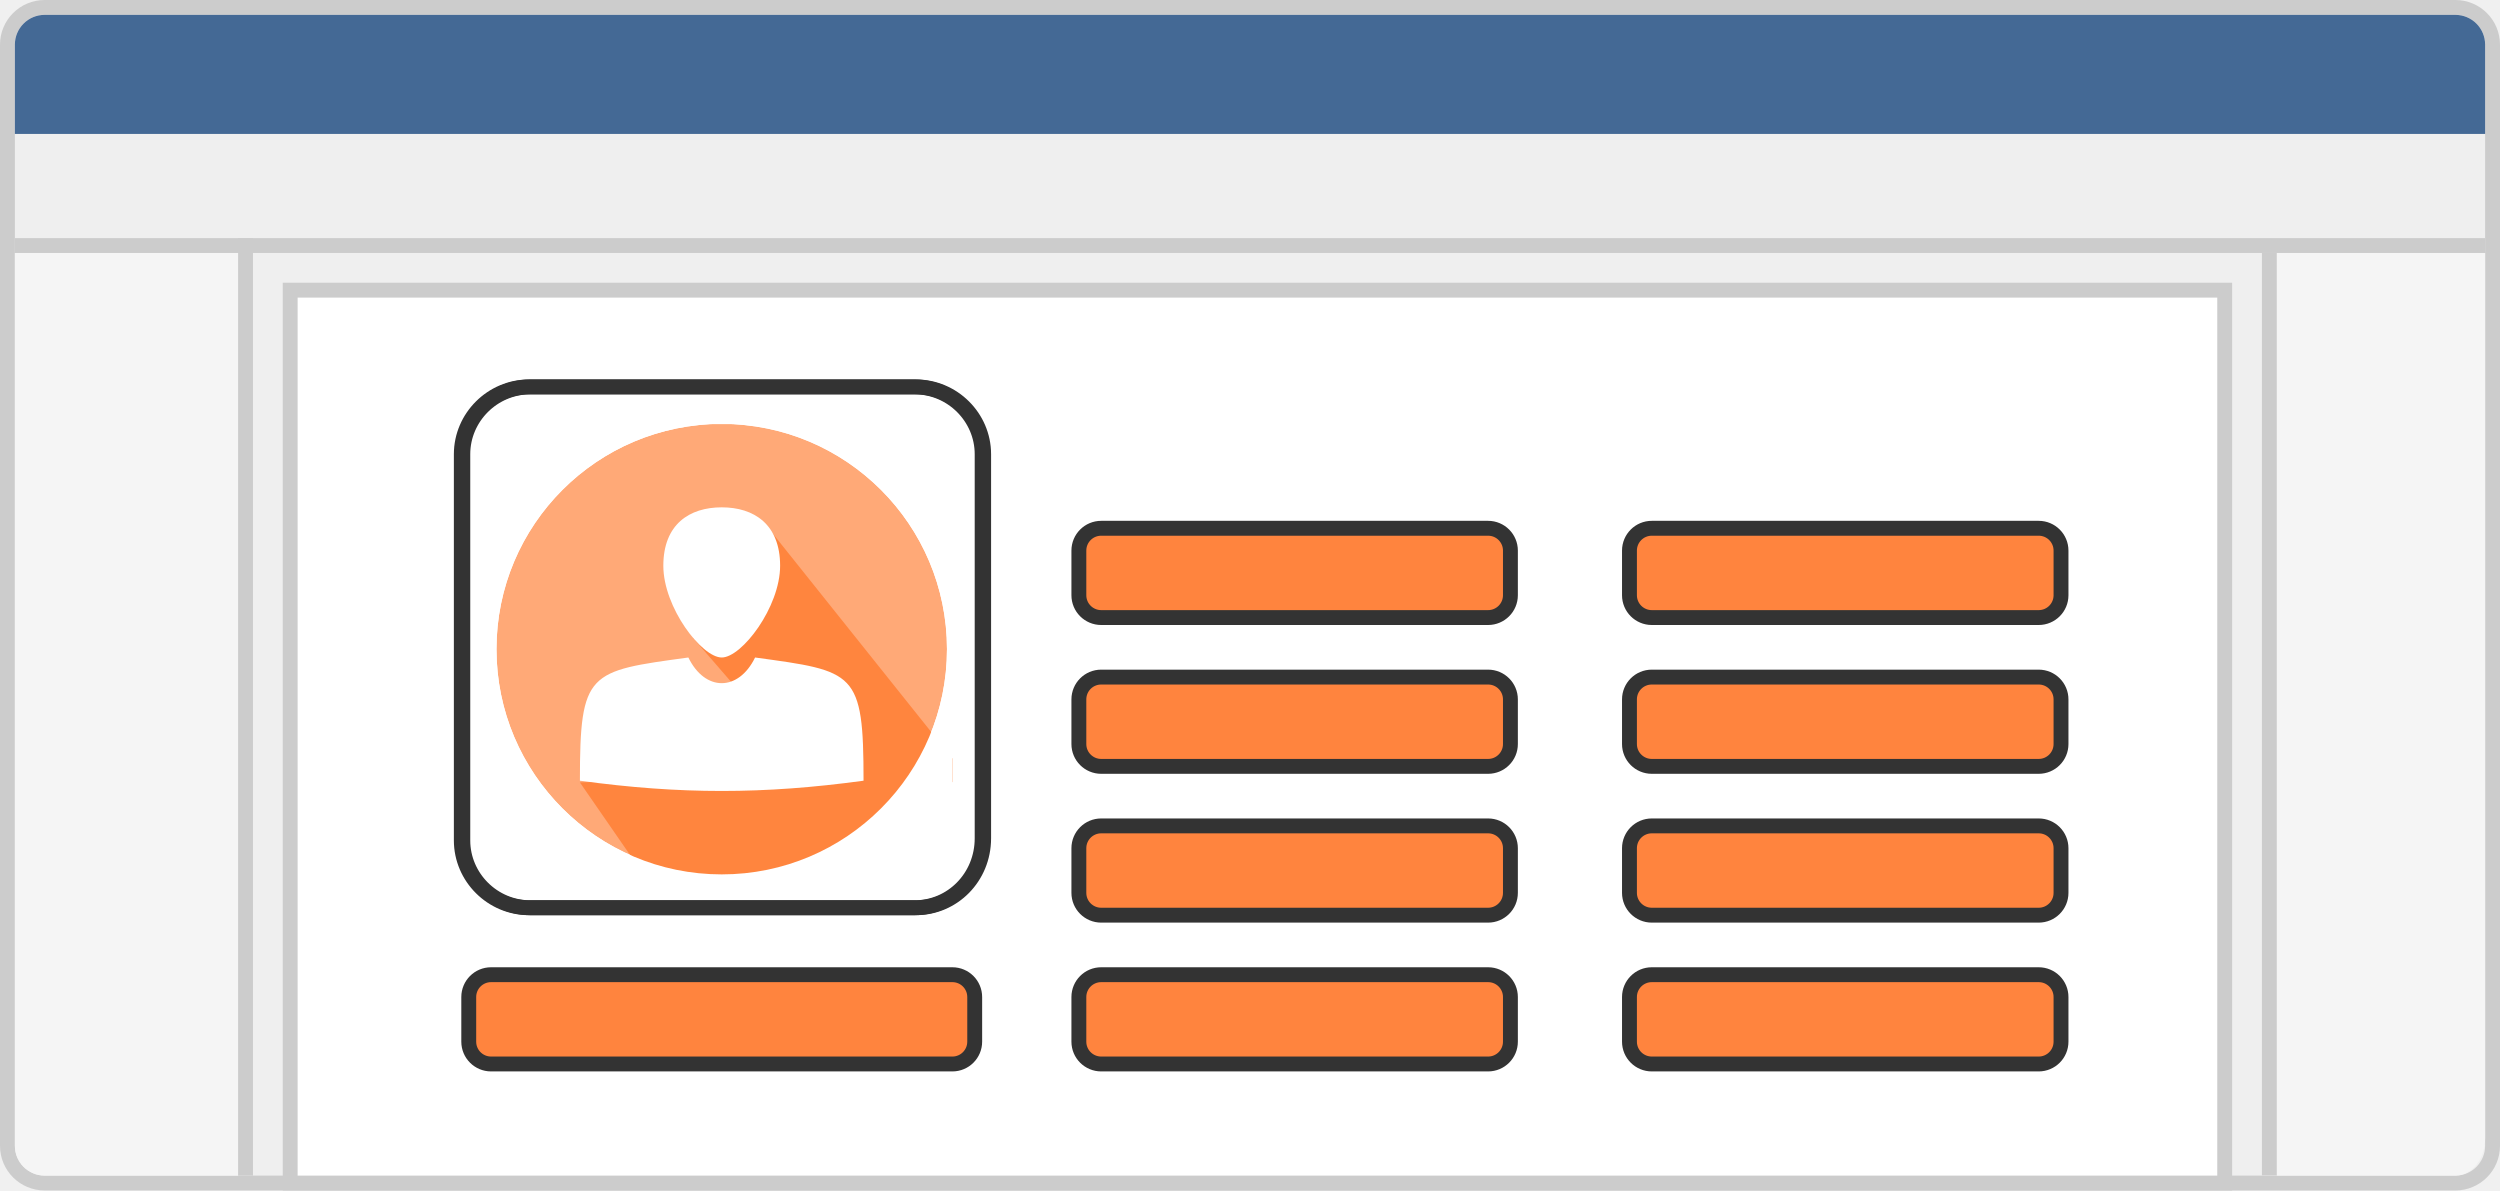
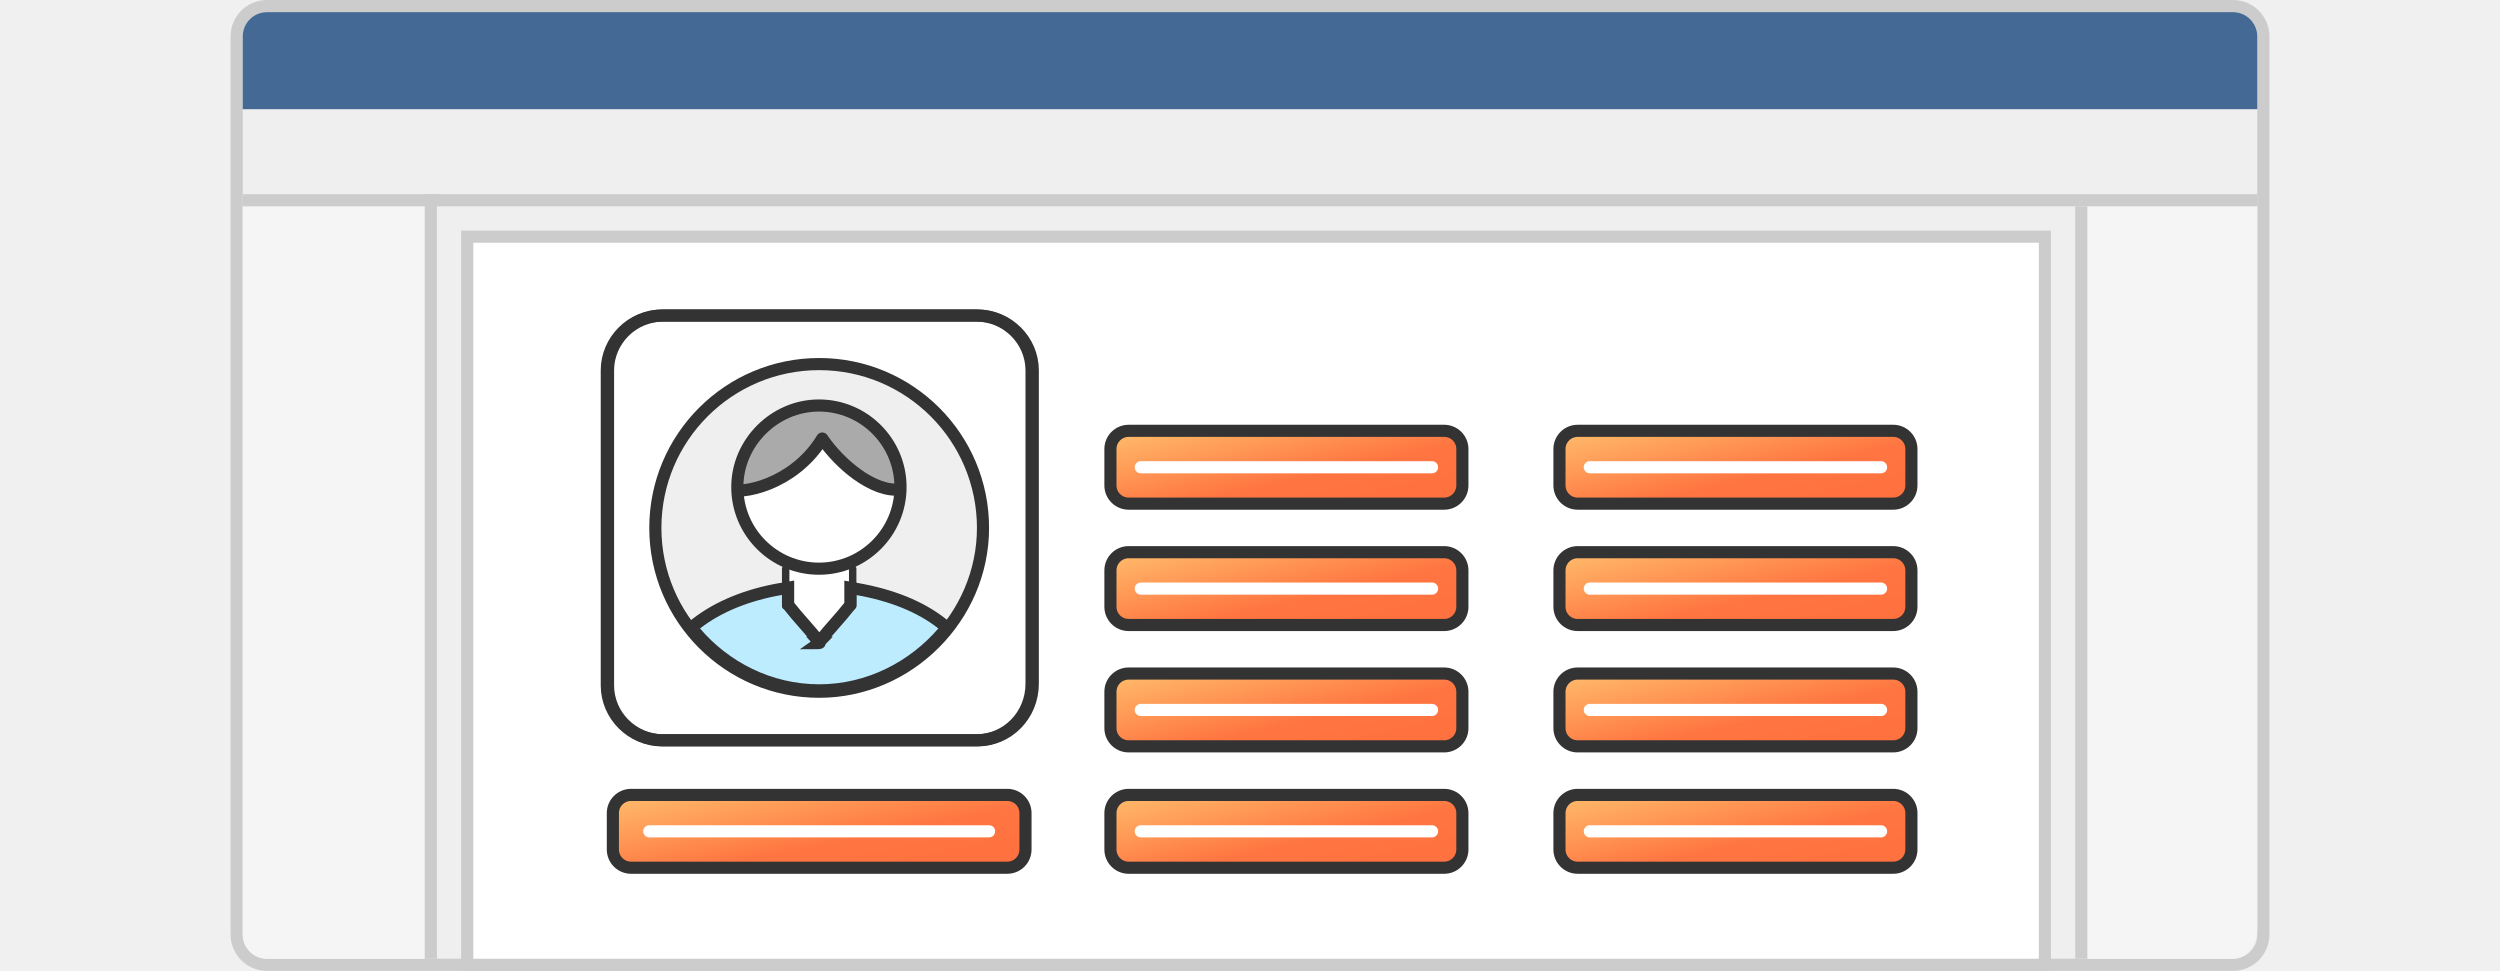
- <svg xmlns="http://www.w3.org/2000/svg" width="168" height="80" viewBox="0 0 168 80" fill="none">
-   <g clip-path="url(#clip0_6_132)">
-     <path d="M0.5 3C0.5 1.619 1.619 0.5 3 0.5H165C166.381 0.5 167.5 1.619 167.5 3V77C167.5 78.381 166.381 79.5 165 79.5H3C1.619 79.5 0.5 78.381 0.5 77V3Z" fill="#EFEFEF" stroke="#CCCCCC" />
-     <path d="M20 19.5H19.5V20V79V79.5H20H149H149.5V79V20V19.5H149H20Z" fill="white" stroke="#CCCCCC" />
-     <path d="M1 17H16V79H3C1.895 79 1 78.105 1 77V17Z" fill="#F5F5F5" />
-     <path d="M167 17H152V79H165.015C166.111 79 167 77.873 167 76.483V17Z" fill="#F5F5F5" />
-     <path d="M1 3C1 1.895 1.895 1 3 1H165C166.105 1 167 1.895 167 3V9H1V3Z" fill="#446995" />
-     <path fill-rule="evenodd" clip-rule="evenodd" d="M167 17H1V16H167V17Z" fill="#CCCCCC" />
-     <path fill-rule="evenodd" clip-rule="evenodd" d="M17 16V79H16V16H17Z" fill="#CCCCCC" />
-     <path fill-rule="evenodd" clip-rule="evenodd" d="M153 17V79H152V17H153Z" fill="#CCCCCC" />
-     <rect x="109.5" y="35.5" width="29" height="6" rx="1.5" fill="#FF843E" stroke="#333333" />
-     <rect x="72.5" y="35.5" width="29" height="6" rx="1.5" fill="#FF843E" stroke="#333333" />
-     <rect x="109.5" y="45.5" width="29" height="6" rx="1.5" fill="#FF843E" stroke="#333333" />
-     <rect x="72.5" y="45.5" width="29" height="6" rx="1.5" fill="#FF843E" stroke="#333333" />
-     <rect x="109.5" y="55.5" width="29" height="6" rx="1.5" fill="#FF843E" stroke="#333333" />
-     <rect x="72.5" y="55.5" width="29" height="6" rx="1.5" fill="#FF843E" stroke="#333333" />
-     <rect x="109.5" y="65.5" width="29" height="6" rx="1.5" fill="#FF843E" stroke="#333333" />
-     <rect x="72.5" y="65.5" width="29" height="6" rx="1.5" fill="#FF843E" stroke="#333333" />
-     <path d="M61.561 61H35.641C33.151 61 31.101 58.958 31.101 56.479V30.521C31.101 28.042 33.151 26 35.641 26H61.561C64.051 26 66.101 28.042 66.101 30.521V56.333C66.101 58.958 64.051 61 61.561 61Z" fill="white" stroke="#333333" stroke-miterlimit="10" stroke-linecap="round" stroke-linejoin="round" />
-     <rect x="31.5" y="65.5" width="34" height="6" rx="1.5" fill="#FF843E" stroke="#333333" />
-     <path d="M61.46 61H35.54C33.05 61 31 58.958 31 56.479V30.521C31 28.042 33.05 26 35.54 26H61.46C63.95 26 66 28.042 66 30.521V56.333C66 58.958 63.95 61 61.46 61Z" stroke="#333333" stroke-miterlimit="10" stroke-linecap="round" stroke-linejoin="round" />
-     <g clip-path="url(#clip1_6_132)">
-       <rect width="31" height="30.5" transform="translate(33 28.5)" fill="white" />
-       <circle cx="48.5" cy="43.623" r="15.136" fill="#FF853E" fill-opacity="0.7" />
-       <path d="M46.566 42.858L51.864 35.775L64.789 51.958L58.503 56.656L46.566 42.858Z" fill="#FF853E" />
-       <path d="M52.424 38.017C52.424 40.803 49.846 44.184 48.5 44.184C47.155 44.184 44.576 40.82 44.576 38.017C44.576 35.23 46.333 34.093 48.5 34.093C50.667 34.093 52.424 35.23 52.424 38.017Z" fill="white" />
-       <path d="M38.969 52.578L54.667 52.032L59.712 57.078L44.015 59.881L38.969 52.578Z" fill="#FF853E" />
-       <path d="M46.258 44.184C47.379 46.484 49.621 46.484 50.742 44.184C57.47 45.104 58.03 45.104 58.03 52.463C51.303 53.383 45.697 53.383 38.97 52.463C38.97 45.104 39.53 45.104 46.258 44.184Z" fill="white" />
-       <path fill-rule="evenodd" clip-rule="evenodd" d="M67 25.123H30V61.002H67V25.123ZM48.5 58.759C56.86 58.759 63.636 51.983 63.636 43.623C63.636 35.263 56.86 28.487 48.5 28.487C40.14 28.487 33.364 35.263 33.364 43.623C33.364 51.983 40.14 58.759 48.5 58.759Z" fill="white" />
-     </g>
-   </g>
+ <svg xmlns="http://www.w3.org/2000/svg" width="206" height="80" viewBox="0 0 206 80" fill="none">
+   <path d="M19.5 3C19.5 1.619 20.619 0.5 22 0.5H184C185.381 0.5 186.5 1.619 186.5 3V77C186.5 78.381 185.381 79.5 184 79.5H22C20.619 79.5 19.5 78.381 19.5 77V3Z" fill="#EFEFEF" stroke="#CCCCCC" />
+   <path d="M39 19.5H38.5V20V79V79.5H39H168H168.5V79V20V19.5H168H39Z" fill="white" stroke="#CCCCCC" />
+   <path d="M20 17H35V79H22C20.895 79 20 78.105 20 77V17Z" fill="#F5F5F5" />
+   <path d="M186 17H171V79H184.015C185.111 79 186 77.873 186 76.483V17Z" fill="#F5F5F5" />
+   <path d="M20 3C20 1.895 20.895 1 22 1H184C185.105 1 186 1.895 186 3V9H20V3Z" fill="#446995" />
+   <path fill-rule="evenodd" clip-rule="evenodd" d="M186 17H20V16H186V17Z" fill="#CCCCCC" />
+   <path fill-rule="evenodd" clip-rule="evenodd" d="M36 16V79H35V16H36Z" fill="#CCCCCC" />
+   <path fill-rule="evenodd" clip-rule="evenodd" d="M172 17V79H171V17H172Z" fill="#CCCCCC" />
+   <path d="M80.561 61H54.641C52.151 61 50.101 58.958 50.101 56.479V30.521C50.101 28.042 52.151 26 54.641 26H80.561C83.051 26 85.101 28.042 85.101 30.521V56.333C85.101 58.958 83.051 61 80.561 61Z" fill="white" stroke="#333333" stroke-miterlimit="10" stroke-linecap="round" stroke-linejoin="round" />
+   <path d="M80.46 61H54.54C52.05 61 50 58.958 50 56.479V30.521C50 28.042 52.05 26 54.54 26H80.46C82.95 26 85 28.042 85 30.521V56.333C85 58.958 82.95 61 80.46 61Z" stroke="#333333" stroke-miterlimit="10" stroke-linecap="round" stroke-linejoin="round" />
+   <rect x="91.5" y="35.5" width="29" height="6" rx="1.5" fill="url(#paint0_linear_5_183)" stroke="#333333" />
+   <path d="M94 38.5H118" stroke="white" stroke-linecap="round" />
+   <rect x="128.5" y="35.5" width="29" height="6" rx="1.5" fill="url(#paint1_linear_5_183)" stroke="#333333" />
+   <path d="M131 38.5H155" stroke="white" stroke-linecap="round" />
+   <rect x="91.5" y="45.5" width="29" height="6" rx="1.5" fill="url(#paint2_linear_5_183)" stroke="#333333" />
+   <path d="M94 48.5H118" stroke="white" stroke-linecap="round" />
+   <rect x="128.5" y="45.5" width="29" height="6" rx="1.5" fill="url(#paint3_linear_5_183)" stroke="#333333" />
+   <path d="M131 48.5H155" stroke="white" stroke-linecap="round" />
+   <rect x="91.5" y="55.5" width="29" height="6" rx="1.5" fill="url(#paint4_linear_5_183)" stroke="#333333" />
+   <path d="M94 58.5H118" stroke="white" stroke-linecap="round" />
+   <rect x="128.5" y="55.5" width="29" height="6" rx="1.5" fill="url(#paint5_linear_5_183)" stroke="#333333" />
+   <path d="M131 58.5H155" stroke="white" stroke-linecap="round" />
+   <rect x="91.5" y="65.5" width="29" height="6" rx="1.5" fill="url(#paint6_linear_5_183)" stroke="#333333" />
+   <path d="M94 68.5H118" stroke="white" stroke-linecap="round" />
+   <rect x="50.5" y="65.5" width="34" height="6" rx="1.5" fill="url(#paint7_linear_5_183)" stroke="#333333" />
+   <path d="M53.5 68.5H81.5" stroke="white" stroke-linecap="round" />
+   <rect x="128.5" y="65.5" width="29" height="6" rx="1.5" fill="url(#paint8_linear_5_183)" stroke="#333333" />
+   <path d="M131 68.5H155" stroke="white" stroke-linecap="round" />
+   <path fill-rule="evenodd" clip-rule="evenodd" d="M67.5 30C74.953 30 81 36.047 81 43.5C81 50.859 74.858 57 67.5 57C60.047 57 54 50.953 54 43.5C54 36.047 60.047 30 67.5 30Z" fill="#EFEFEF" stroke="#333333" />
+   <path fill-rule="evenodd" clip-rule="evenodd" d="M67.768 36.003C69.061 38.143 72.104 40.629 74.226 40.33C74.552 36.505 71.482 33.068 67.506 33.068C63.555 33.068 60.318 36.58 60.797 40.432C62.822 40.402 66.164 39.063 67.768 36.003Z" fill="#AAAAAA" />
+   <path fill-rule="evenodd" clip-rule="evenodd" d="M74.25 40.778C72.118 41.098 69.06 38.438 67.76 36.136C66.149 39.419 62.791 40.861 60.75 40.88C61.13 44.425 64.004 47.182 67.491 47.182C71.02 47.188 73.913 44.374 74.25 40.778Z" fill="white" />
+   <path fill-rule="evenodd" clip-rule="evenodd" d="M69.955 50.557C69.955 49.053 69.955 46.885 69.955 45.381C69.024 45.859 68.664 46.085 67.539 46.085C66.415 46.085 65.363 45.813 64.432 45.341L64.51 45.38C64.51 53.846 64.522 50.004 64.51 49.888L64.68 50.106C65.429 51.074 66.27 51.919 67.068 52.97C67.261 53.224 67.394 53.342 67.539 53.312C67.691 53.348 67.817 53.224 68.011 52.97C68.816 51.907 69.138 51.611 69.955 50.557Z" fill="white" />
+   <path d="M67.44 52.816C67.035 52.287 66.62 51.813 66.222 51.361C66.206 51.343 66.19 51.325 66.174 51.307C65.79 50.871 65.425 50.455 65.08 50.011L65.079 50.01C64.992 49.898 64.969 49.863 64.956 49.835L64.956 49.835C64.951 49.825 64.94 49.802 64.94 49.722V49.023V48.43L64.356 48.53C61.602 49.003 59.192 49.975 57.375 51.39L56.962 51.711L57.301 52.108C59.728 54.955 63.385 56.886 67.509 56.886C71.611 56.886 75.279 54.925 77.698 52.11L78.037 51.715L77.628 51.392C75.819 49.961 73.405 49.025 70.659 48.542L70.072 48.439V49.034V49.722H70.072L70.072 49.734C70.074 49.815 70.064 49.836 70.061 49.843C70.061 49.843 70.061 49.843 70.061 49.844C70.049 49.868 70.028 49.901 69.939 50.015L69.939 50.016C69.595 50.456 69.229 50.871 68.847 51.306C68.83 51.325 68.813 51.344 68.796 51.364C68.398 51.816 67.984 52.29 67.579 52.816L67.578 52.816C67.552 52.85 67.529 52.879 67.509 52.903M67.44 52.816C67.44 52.817 67.44 52.817 67.44 52.817L67.043 53.121L67.44 52.816C67.44 52.816 67.44 52.816 67.44 52.816ZM67.44 52.816C67.466 52.85 67.489 52.879 67.509 52.903M67.509 52.903C67.495 52.92 67.482 52.934 67.471 52.947C67.469 52.949 67.468 52.951 67.466 52.953L67.396 52.969C67.416 52.964 67.436 52.962 67.457 52.962C67.436 52.984 67.424 52.994 67.42 52.997C67.42 52.998 67.419 52.998 67.419 52.998C67.419 52.998 67.438 52.984 67.475 52.973C67.486 52.97 67.496 52.968 67.508 52.966C67.519 52.968 67.529 52.97 67.54 52.973C67.581 52.985 67.601 53.002 67.597 52.999C67.594 52.996 67.582 52.986 67.56 52.962C67.582 52.962 67.604 52.965 67.627 52.97L67.55 52.952C67.55 52.951 67.549 52.95 67.548 52.95C67.536 52.936 67.523 52.921 67.509 52.903Z" fill="#BDECFF" stroke="#333333" />
+   <path fill-rule="evenodd" clip-rule="evenodd" d="M64.739 46.568C64.908 46.568 65.046 46.706 65.046 46.875V49.943C65.046 50.113 64.908 50.25 64.739 50.25C64.569 50.25 64.432 50.113 64.432 49.943V46.875C64.432 46.706 64.569 46.568 64.739 46.568ZM70.261 46.568C70.431 46.568 70.568 46.706 70.568 46.875V49.943C70.568 50.113 70.431 50.25 70.261 50.25C70.092 50.25 69.955 50.113 69.955 49.943V46.875C69.955 46.706 70.092 46.568 70.261 46.568Z" fill="#333333" />
+   <path d="M67.482 33.414C71.188 33.414 74.202 36.427 74.202 40.134C74.202 43.845 71.183 46.86 67.482 46.86C63.774 46.86 60.755 43.852 60.755 40.134C60.755 36.471 63.819 33.414 67.482 33.414Z" stroke="#333333" />
+   <path d="M74.25 40.317C73.139 40.483 71.846 39.959 70.651 39.102C69.54 38.31 68.491 37.217 67.753 36.136C67.033 37.332 66.081 38.252 65.081 38.93C63.586 39.94 61.958 40.419 60.75 40.432" stroke="#333333" stroke-linejoin="round" />
  <defs>
-     <clipPath id="clip0_6_132">
-       <rect width="168" height="80" fill="white" />
-     </clipPath>
-     <clipPath id="clip1_6_132">
-       <rect width="31" height="30.5" fill="white" transform="translate(33 28.5)" />
-     </clipPath>
+     <linearGradient id="paint0_linear_5_183" x1="91" y1="34.727" x2="93.995" y2="48.064" gradientUnits="userSpaceOnUse">
+       <stop stop-color="#FFC671" />
+       <stop offset="0.594" stop-color="#FF7541" />
+       <stop offset="1" stop-color="#FF6F3D" />
+     </linearGradient>
+     <linearGradient id="paint1_linear_5_183" x1="128" y1="34.727" x2="130.995" y2="48.064" gradientUnits="userSpaceOnUse">
+       <stop stop-color="#FFC671" />
+       <stop offset="0.594" stop-color="#FF7541" />
+       <stop offset="1" stop-color="#FF6F3D" />
+     </linearGradient>
+     <linearGradient id="paint2_linear_5_183" x1="91" y1="44.727" x2="93.995" y2="58.064" gradientUnits="userSpaceOnUse">
+       <stop stop-color="#FFC671" />
+       <stop offset="0.594" stop-color="#FF7541" />
+       <stop offset="1" stop-color="#FF6F3D" />
+     </linearGradient>
+     <linearGradient id="paint3_linear_5_183" x1="128" y1="44.727" x2="130.995" y2="58.064" gradientUnits="userSpaceOnUse">
+       <stop stop-color="#FFC671" />
+       <stop offset="0.594" stop-color="#FF7541" />
+       <stop offset="1" stop-color="#FF6F3D" />
+     </linearGradient>
+     <linearGradient id="paint4_linear_5_183" x1="91" y1="54.727" x2="93.995" y2="68.064" gradientUnits="userSpaceOnUse">
+       <stop stop-color="#FFC671" />
+       <stop offset="0.594" stop-color="#FF7541" />
+       <stop offset="1" stop-color="#FF6F3D" />
+     </linearGradient>
+     <linearGradient id="paint5_linear_5_183" x1="128" y1="54.727" x2="130.995" y2="68.064" gradientUnits="userSpaceOnUse">
+       <stop stop-color="#FFC671" />
+       <stop offset="0.594" stop-color="#FF7541" />
+       <stop offset="1" stop-color="#FF6F3D" />
+     </linearGradient>
+     <linearGradient id="paint6_linear_5_183" x1="91" y1="64.727" x2="93.995" y2="78.064" gradientUnits="userSpaceOnUse">
+       <stop stop-color="#FFC671" />
+       <stop offset="0.594" stop-color="#FF7541" />
+       <stop offset="1" stop-color="#FF6F3D" />
+     </linearGradient>
+     <linearGradient id="paint7_linear_5_183" x1="50" y1="64.727" x2="52.6" y2="78.236" gradientUnits="userSpaceOnUse">
+       <stop stop-color="#FFC671" />
+       <stop offset="0.594" stop-color="#FF7541" />
+       <stop offset="1" stop-color="#FF6F3D" />
+     </linearGradient>
+     <linearGradient id="paint8_linear_5_183" x1="128" y1="64.727" x2="130.995" y2="78.064" gradientUnits="userSpaceOnUse">
+       <stop stop-color="#FFC671" />
+       <stop offset="0.594" stop-color="#FF7541" />
+       <stop offset="1" stop-color="#FF6F3D" />
+     </linearGradient>
  </defs>
</svg>
